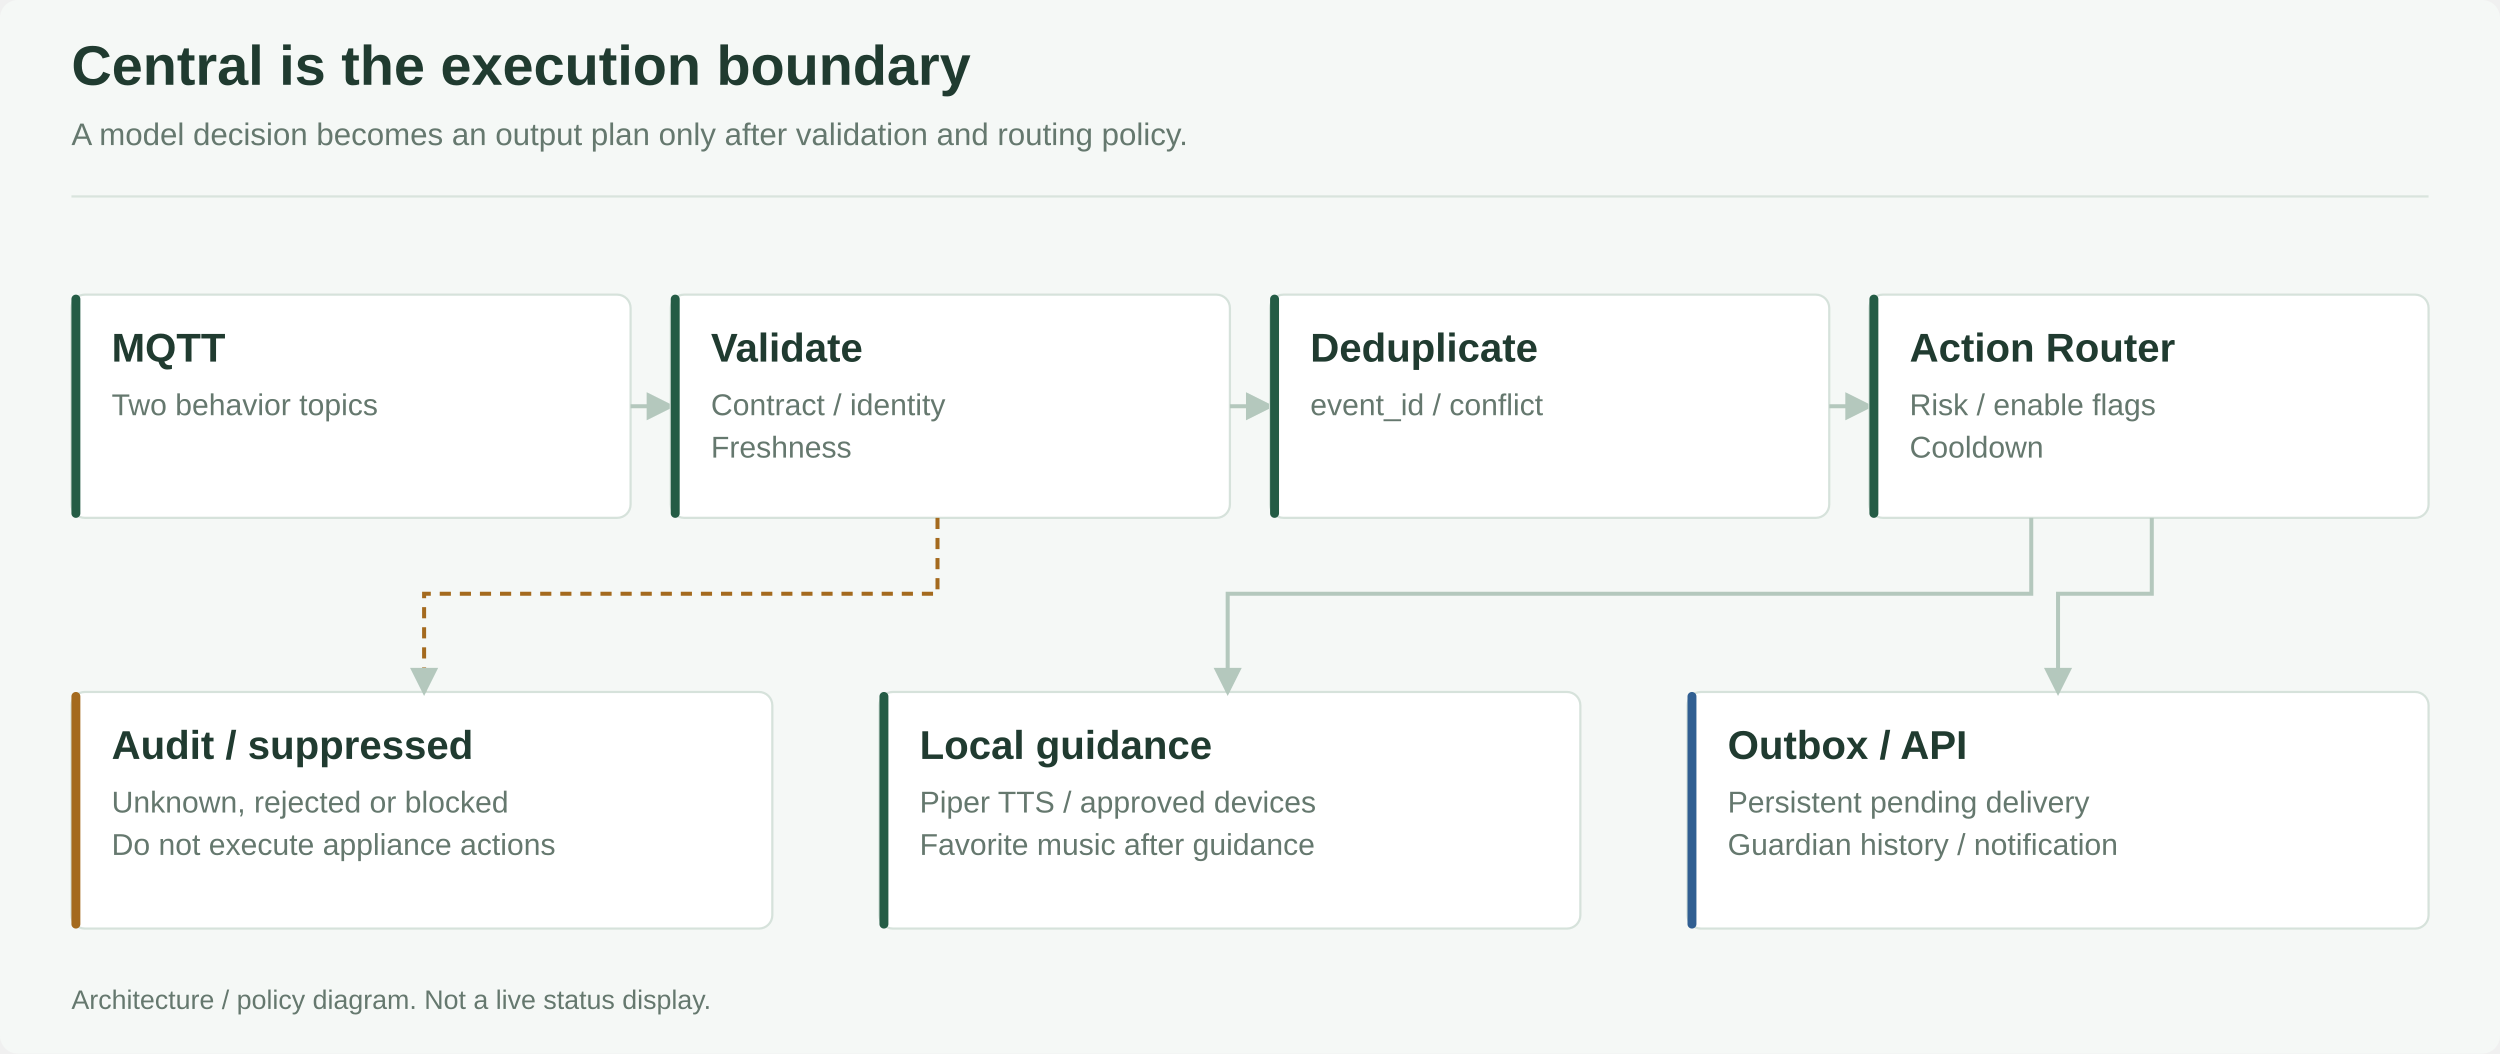
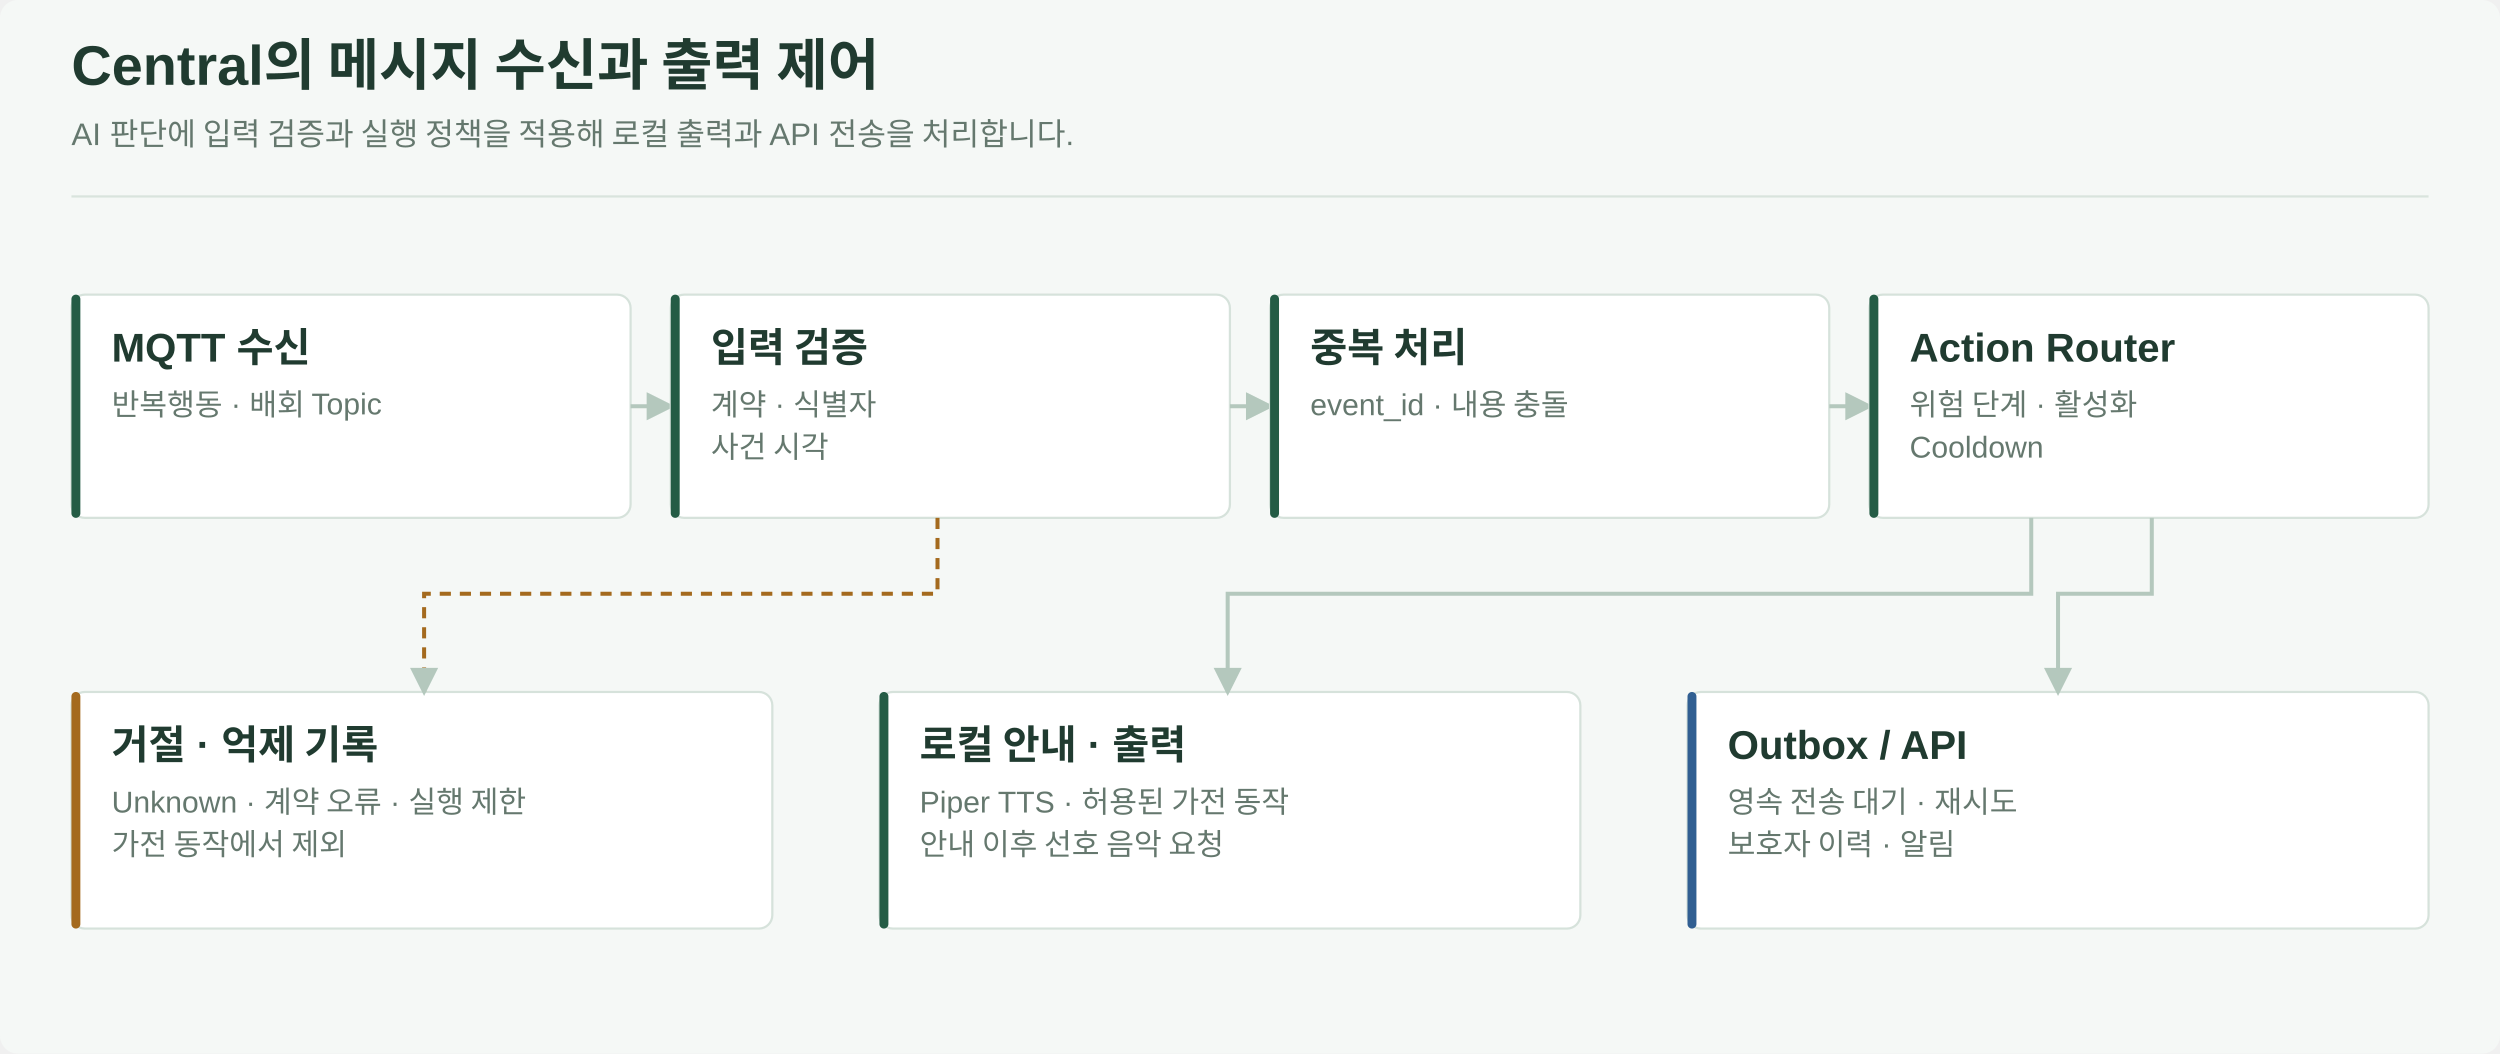
<svg xmlns="http://www.w3.org/2000/svg" width="1120" height="472" viewBox="0 0 1120 472" role="img" aria-labelledby="title desc">
  <defs>
    <marker id="arrow" markerWidth="7" markerHeight="7" refX="6" refY="3.5" orient="auto">
      <path d="M0 0L7 3.5L0 7Z" fill="#b4c8bd" />
    </marker>
  </defs>
  <rect width="1120" height="472" rx="8" fill="#f5f8f6" />
-   <g font-family="Arial, Helvetica, sans-serif">
-     <text x="32" y="38" fill="#203b30" font-size="25" font-weight="700">Central is the execution boundary</text>
-     <text x="32" y="65" fill="#65786e" font-size="14" font-weight="400">A model decision becomes an output plan only after validation and routing policy.</text>
+   <g font-family="'Malgun Gothic', 'Apple SD Gothic Neo', 'Noto Sans KR', Arial, sans-serif">
+     <text x="32" y="38" fill="#203b30" font-size="25" font-weight="700">Central의 메시지 수신과 출력 제어</text>
+     <text x="32" y="65" fill="#65786e" font-size="14" font-weight="400">AI 판단에 입력 검증과 실행 정책을 적용해 로컬 출력과 API 전송을 처리합니다.</text>
    <path d="M32 88H1088" stroke="#d9e4dd" />
    <rect x="32" y="132" width="250.5" height="100" rx="6" fill="#fff" stroke="#d6e2db" />
    <rect x="32" y="132" width="4" height="100" rx="2" fill="#245c45" />
-     <text x="50" y="162" fill="#203b30" font-size="18" font-weight="700">MQTT</text>
-     <text x="50" y="186" fill="#65786e" font-size="13.5" font-weight="400">Two behavior topics</text>
+     <text x="50" y="162" fill="#203b30" font-size="18" font-weight="700">MQTT 수신</text>
+     <text x="50" y="186" fill="#65786e" font-size="13.5" font-weight="400">반복행동 · 배회 Topic</text>
    <path d="M282.5 182H300.5" fill="none" stroke="#b4c8bd" stroke-width="1.8" marker-end="url(#arrow)" />
    <rect x="300.5" y="132" width="250.5" height="100" rx="6" fill="#fff" stroke="#d6e2db" />
    <rect x="300.5" y="132" width="4" height="100" rx="2" fill="#245c45" />
-     <text x="318.5" y="162" fill="#203b30" font-size="18" font-weight="700">Validate</text>
-     <text x="318.5" y="186" fill="#65786e" font-size="13.5" font-weight="400">Contract / identity</text>
-     <text x="318.5" y="205" fill="#65786e" font-size="13.5" font-weight="400">Freshness</text>
+     <text x="318.5" y="162" fill="#203b30" font-size="18" font-weight="700">입력 검증</text>
+     <text x="318.5" y="186" fill="#65786e" font-size="13.5" font-weight="400">계약 · 식별자</text>
+     <text x="318.5" y="205" fill="#65786e" font-size="13.5" font-weight="400">사건 시각</text>
    <path d="M551 182H569" fill="none" stroke="#b4c8bd" stroke-width="1.8" marker-end="url(#arrow)" />
    <rect x="569" y="132" width="250.5" height="100" rx="6" fill="#fff" stroke="#d6e2db" />
    <rect x="569" y="132" width="4" height="100" rx="2" fill="#245c45" />
-     <text x="587" y="162" fill="#203b30" font-size="18" font-weight="700">Deduplicate</text>
-     <text x="587" y="186" fill="#65786e" font-size="13.5" font-weight="400">event_id / conflict</text>
+     <text x="587" y="162" fill="#203b30" font-size="18" font-weight="700">중복 처리</text>
+     <text x="587" y="186" fill="#65786e" font-size="13.5" font-weight="400">event_id · 내용 충돌</text>
    <path d="M819.5 182H837.5" fill="none" stroke="#b4c8bd" stroke-width="1.8" marker-end="url(#arrow)" />
    <rect x="837.5" y="132" width="250.5" height="100" rx="6" fill="#fff" stroke="#d6e2db" />
    <rect x="837.5" y="132" width="4" height="100" rx="2" fill="#245c45" />
    <text x="855.5" y="162" fill="#203b30" font-size="18" font-weight="700">Action Router</text>
-     <text x="855.5" y="186" fill="#65786e" font-size="13.5" font-weight="400">Risk / enable flags</text>
+     <text x="855.5" y="186" fill="#65786e" font-size="13.5" font-weight="400">위험 단계 · 활성화</text>
    <text x="855.5" y="205" fill="#65786e" font-size="13.5" font-weight="400">Cooldown</text>
    <rect x="32" y="310" width="314" height="106" rx="6" fill="#fff" stroke="#d6e2db" />
    <rect x="32" y="310" width="4" height="106" rx="2" fill="#a46a1e" />
-     <text x="50" y="340" fill="#203b30" font-size="18" font-weight="700">Audit / suppressed</text>
-     <text x="50" y="364" fill="#65786e" font-size="13.5" font-weight="400">Unknown, rejected or blocked</text>
-     <text x="50" y="383" fill="#65786e" font-size="13.5" font-weight="400">Do not execute appliance actions</text>
+     <text x="50" y="340" fill="#203b30" font-size="18" font-weight="700">거절 · 억제 기록</text>
+     <text x="50" y="364" fill="#65786e" font-size="13.5" font-weight="400">Unknown · 계약 오류 · 실행 제한</text>
+     <text x="50" y="383" fill="#65786e" font-size="13.5" font-weight="400">가전 동작에서 제외</text>
    <rect x="394" y="310" width="314" height="106" rx="6" fill="#fff" stroke="#d6e2db" />
    <rect x="394" y="310" width="4" height="106" rx="2" fill="#245c45" />
-     <text x="412" y="340" fill="#203b30" font-size="18" font-weight="700">Local guidance</text>
-     <text x="412" y="364" fill="#65786e" font-size="13.5" font-weight="400">Piper TTS / approved devices</text>
-     <text x="412" y="383" fill="#65786e" font-size="13.5" font-weight="400">Favorite music after guidance</text>
+     <text x="412" y="340" fill="#203b30" font-size="18" font-weight="700">로컬 안내 · 출력</text>
+     <text x="412" y="364" fill="#65786e" font-size="13.5" font-weight="400">Piper TTS · 허용된 가전 동작</text>
+     <text x="412" y="383" fill="#65786e" font-size="13.5" font-weight="400">안내 이후 선호 음악 요청</text>
    <rect x="756" y="310" width="332" height="106" rx="6" fill="#fff" stroke="#d6e2db" />
    <rect x="756" y="310" width="4" height="106" rx="2" fill="#315f92" />
    <text x="774" y="340" fill="#203b30" font-size="18" font-weight="700">Outbox / API</text>
-     <text x="774" y="364" fill="#65786e" font-size="13.5" font-weight="400">Persistent pending delivery</text>
-     <text x="774" y="383" fill="#65786e" font-size="13.5" font-weight="400">Guardian history / notification</text>
+     <text x="774" y="364" fill="#65786e" font-size="13.5" font-weight="400">영속 전송 대기 · 재시도</text>
+     <text x="774" y="383" fill="#65786e" font-size="13.5" font-weight="400">보호자 이력 · 알림</text>
    <path d="M910 232V266H550V310" fill="none" stroke="#b4c8bd" stroke-width="1.8" marker-end="url(#arrow)" />
    <path d="M964 232V266H922V310" fill="none" stroke="#b4c8bd" stroke-width="1.8" marker-end="url(#arrow)" />
    <path d="M420 232V266H190V310" fill="none" stroke="#a46a1e" stroke-width="1.8" stroke-dasharray="5 4" marker-end="url(#arrow)" />
-     <text x="32" y="452" fill="#65786e" font-size="12" font-weight="400">Architecture / policy diagram. Not a live status display.</text>
  </g>
</svg>
